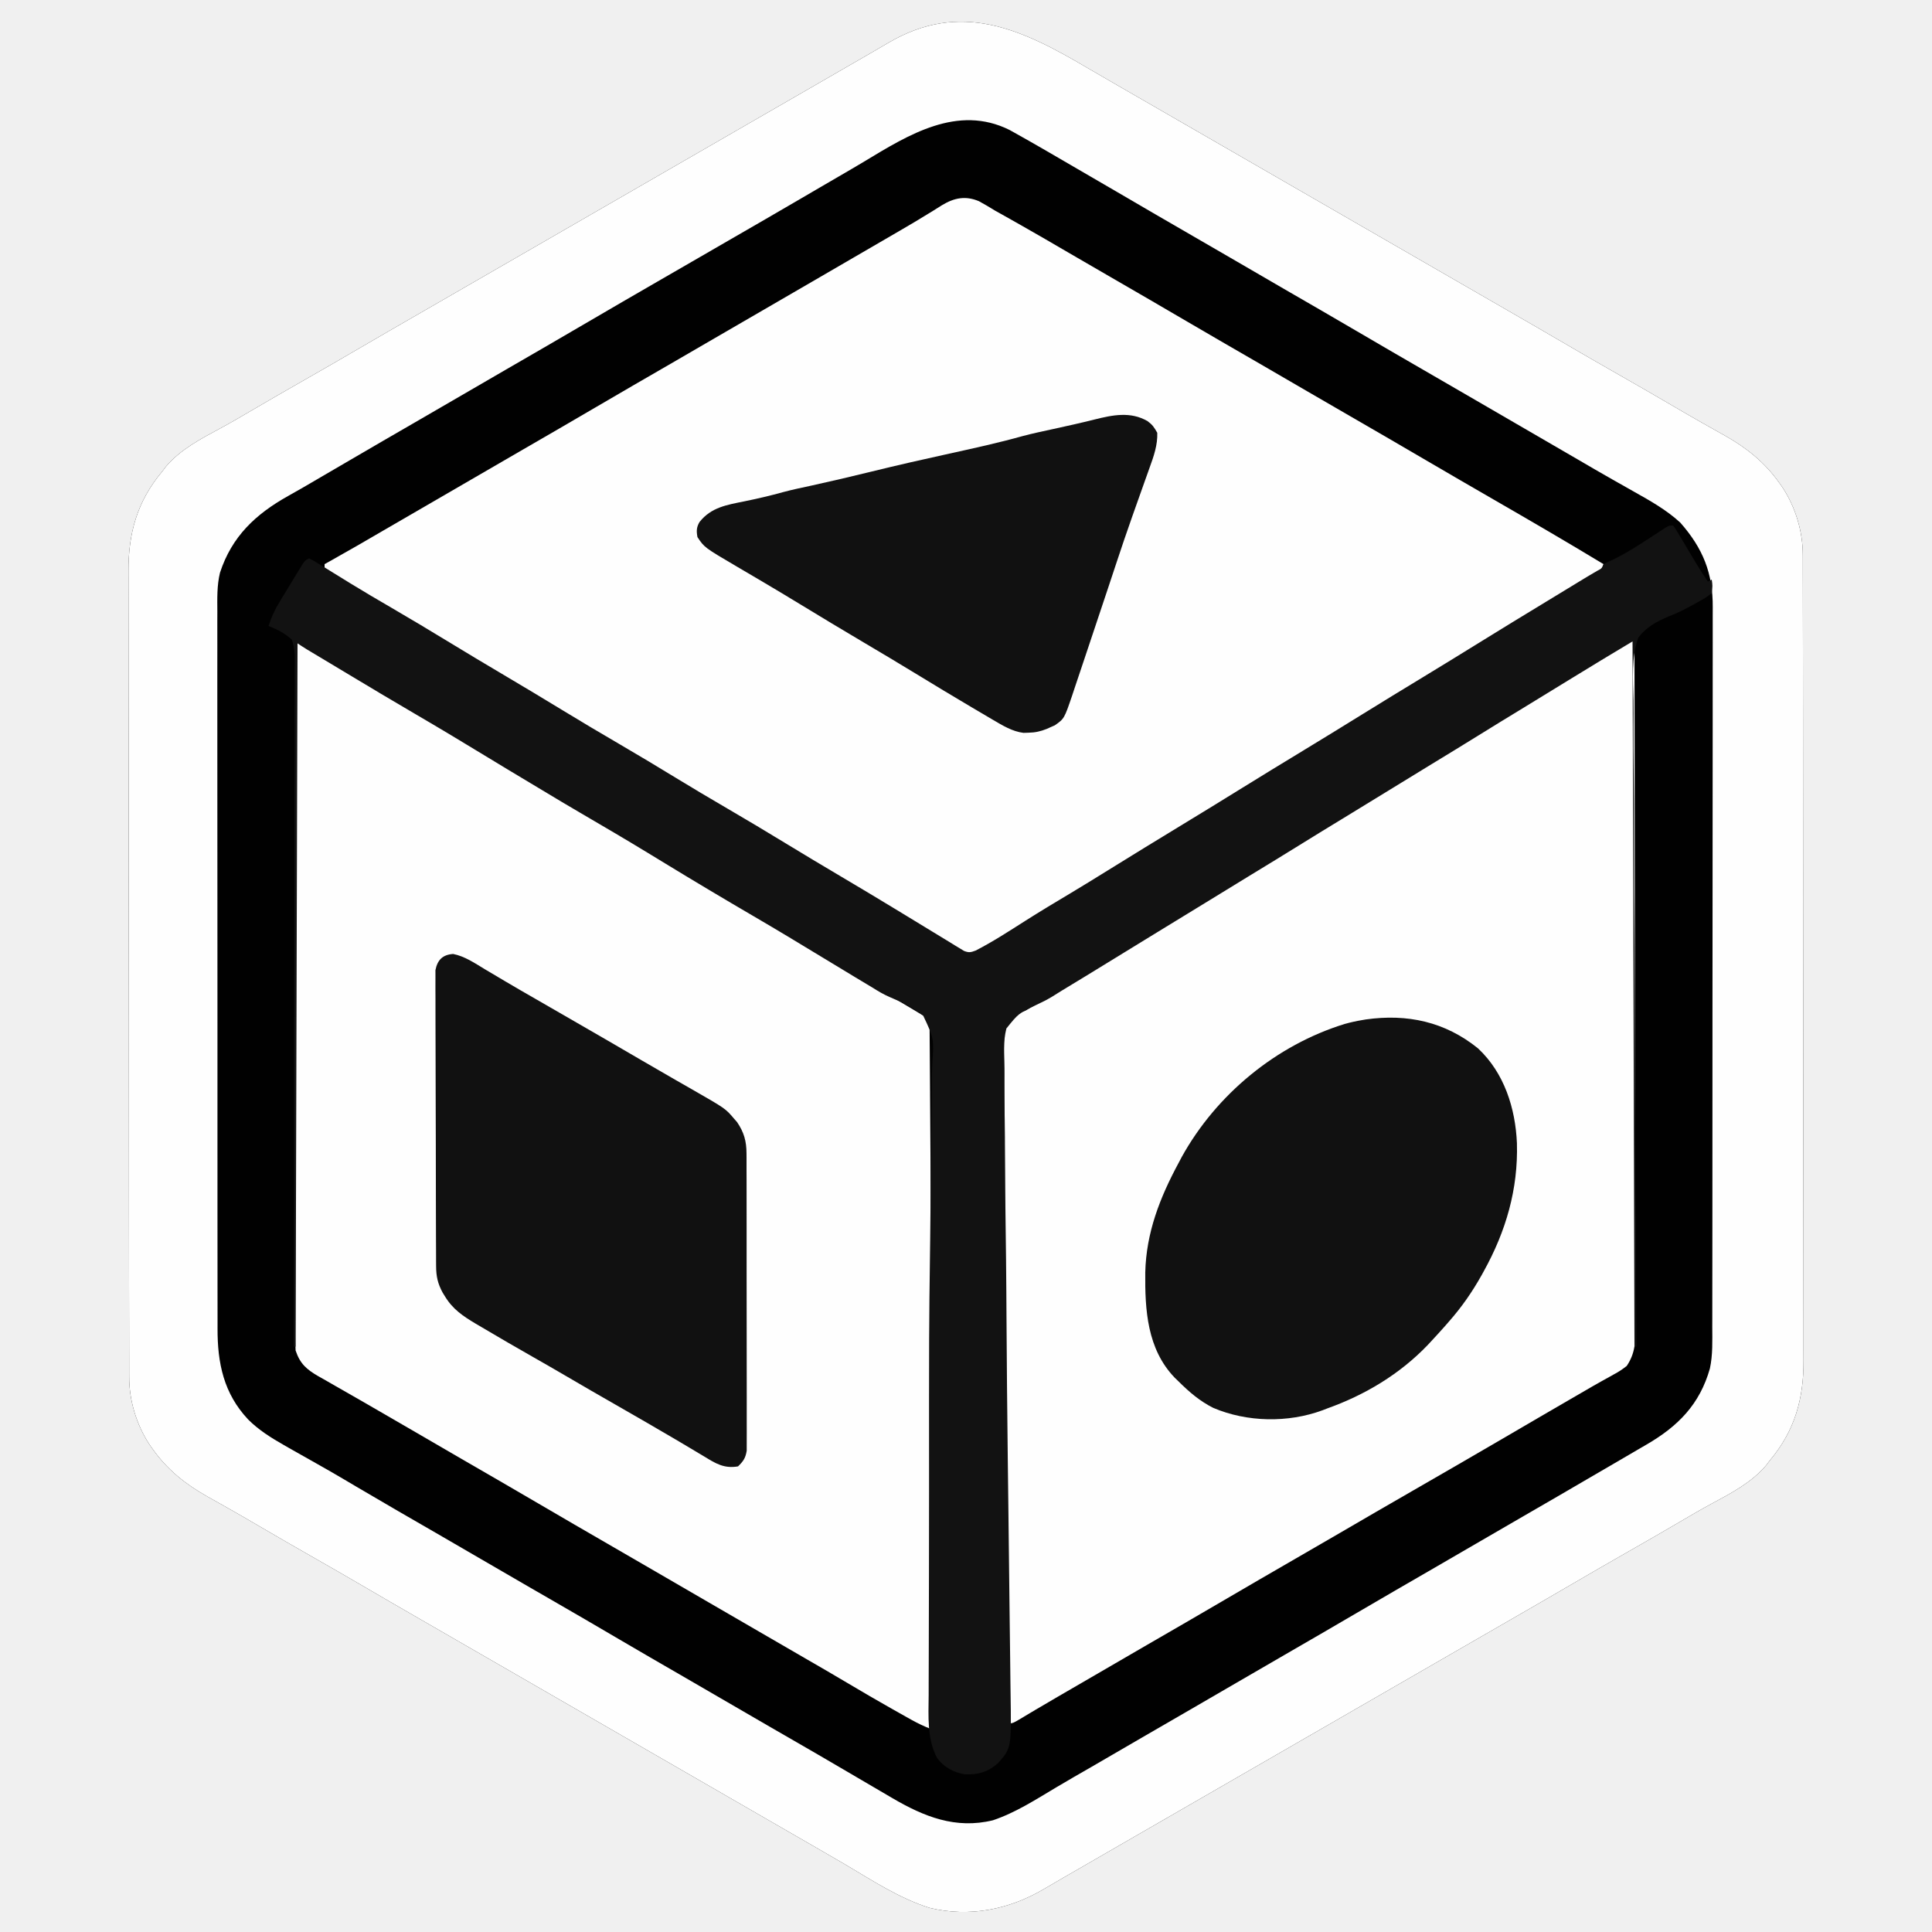
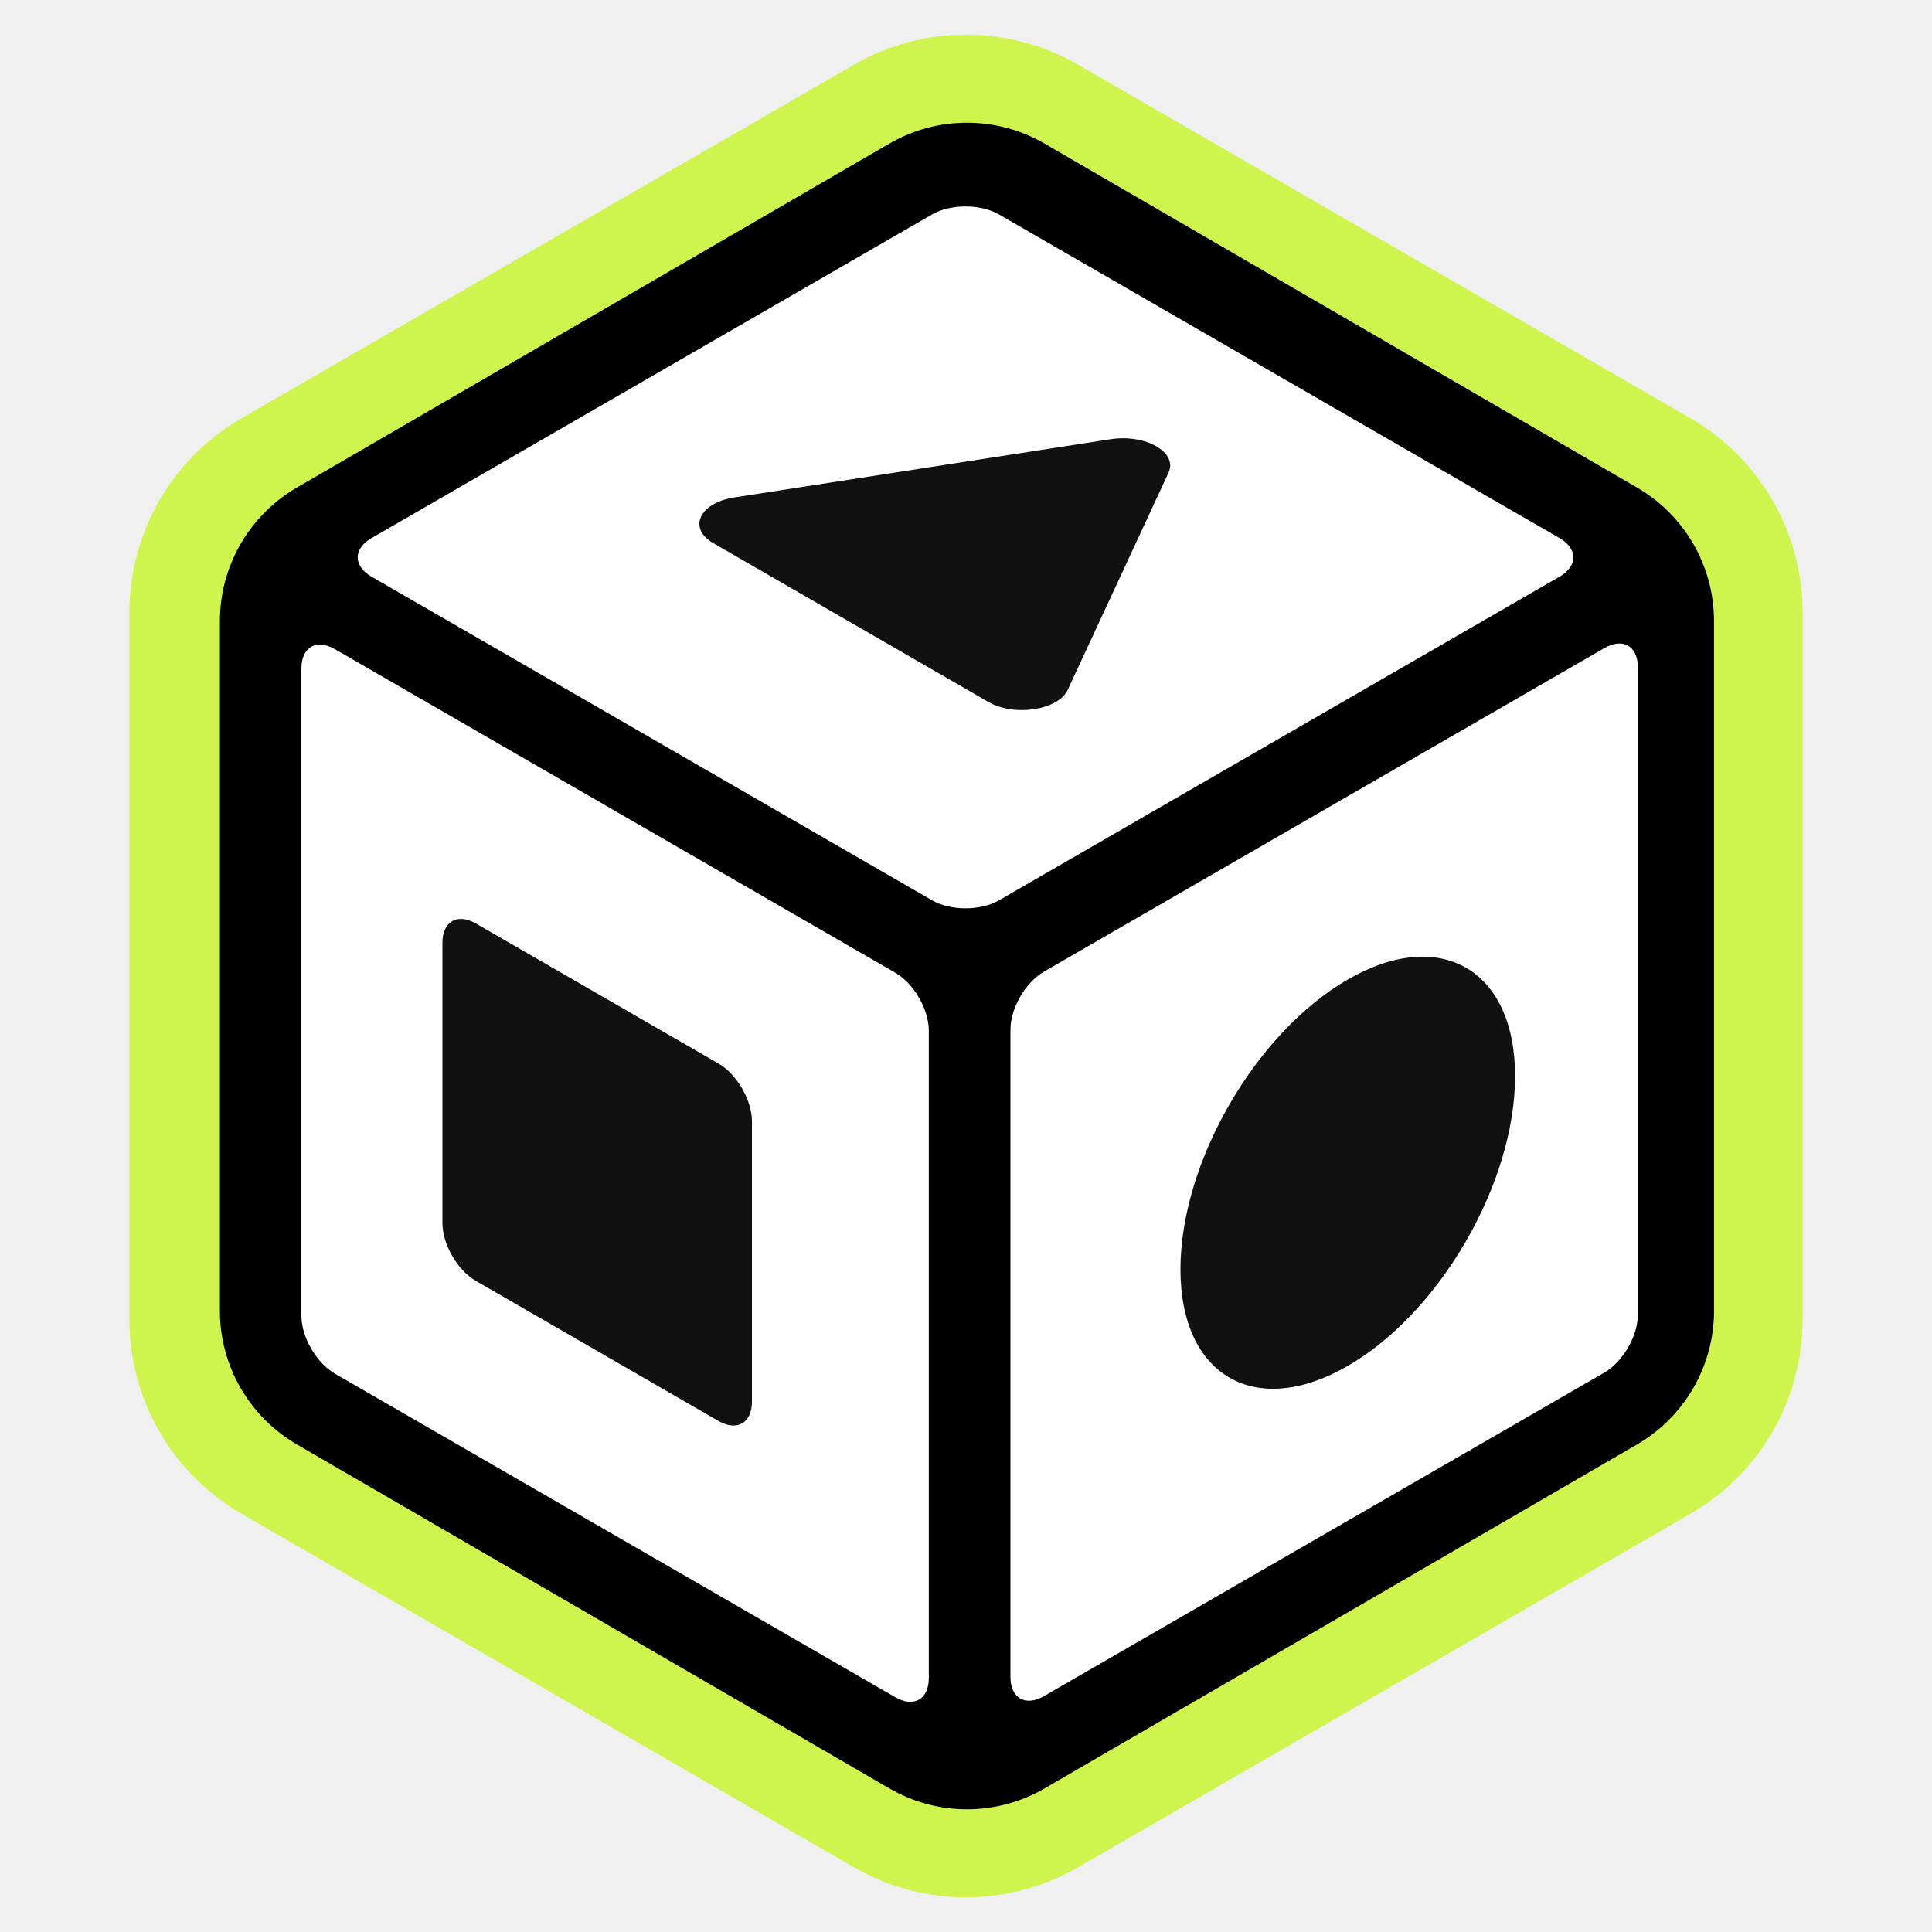
- <svg xmlns="http://www.w3.org/2000/svg" version="1.1" width="1000" height="1000">
-   <path d="M0 0 C5.345 3.141 10.717 6.234 16.09 9.327 C18.275 10.586 20.46 11.845 22.645 13.104 C23.73 13.73 24.815 14.355 25.933 14.999 C31.361 18.126 36.788 21.258 42.215 24.39 C44.381 25.64 46.548 26.89 48.715 28.14 C120.215 69.39 120.215 69.39 191.715 110.64 C192.788 111.258 193.86 111.877 194.965 112.515 C197.13 113.764 199.295 115.013 201.46 116.262 C206.901 119.402 212.342 122.54 217.785 125.675 C228.237 131.697 238.678 137.736 249.09 143.827 C257.767 148.902 266.481 153.912 275.215 158.89 C284.926 164.424 294.61 170.001 304.249 175.66 C308.929 178.404 313.618 181.128 318.345 183.791 C320.1 184.779 321.851 185.771 323.603 186.764 C325.806 188.011 328.013 189.249 330.225 190.478 C341.44 196.845 350.756 204.309 358.215 214.89 C358.759 215.658 359.303 216.426 359.863 217.218 C366.608 227.558 370.376 240.025 370.349 252.335 C370.351 253.079 370.354 253.823 370.356 254.59 C370.363 257.091 370.362 259.593 370.362 262.094 C370.365 263.903 370.369 265.711 370.373 267.52 C370.383 272.496 370.387 277.473 370.39 282.449 C370.393 287.814 370.403 293.179 370.412 298.544 C370.432 311.504 370.442 324.465 370.45 337.426 C370.455 343.531 370.46 349.635 370.465 355.74 C370.482 376.037 370.497 396.333 370.504 416.63 C370.506 421.897 370.508 427.164 370.51 432.431 C370.51 433.74 370.511 435.049 370.511 436.398 C370.52 457.598 370.545 478.798 370.578 499.997 C370.611 521.767 370.629 543.537 370.632 565.307 C370.634 577.528 370.643 589.749 370.668 601.97 C370.69 612.38 370.698 622.79 370.688 633.199 C370.684 638.508 370.686 643.816 370.705 649.124 C370.723 653.991 370.722 658.858 370.706 663.725 C370.704 665.478 370.708 667.232 370.72 668.985 C370.846 688.805 366.225 705.414 353.215 720.89 C352.601 721.702 351.988 722.514 351.355 723.351 C343.901 732.192 333.278 737.748 323.25 743.147 C317.703 746.139 312.273 749.321 306.84 752.515 C297.998 757.699 289.121 762.817 280.215 767.89 C270.493 773.429 260.806 779.023 251.148 784.673 C240.624 790.827 230.061 796.913 219.497 802.999 C214.068 806.126 208.642 809.258 203.215 812.39 C201.048 813.64 198.882 814.89 196.715 816.14 C195.106 817.068 195.106 817.068 193.465 818.015 C110.59 865.827 110.59 865.827 27.715 913.64 C26.642 914.259 25.568 914.878 24.462 915.516 C22.304 916.761 20.145 918.006 17.987 919.251 C11.307 923.104 4.63 926.962 -2.046 930.822 C-5.328 932.717 -8.613 934.607 -11.898 936.495 C-15.451 938.538 -18.992 940.598 -22.516 942.69 C-40.566 953.309 -61.016 957.396 -81.66 952.39 C-97.401 947.423 -111.455 938.111 -125.57 929.779 C-130.915 926.638 -136.288 923.545 -141.66 920.452 C-143.845 919.193 -146.03 917.934 -148.215 916.675 C-149.3 916.05 -150.385 915.425 -151.503 914.781 C-156.932 911.653 -162.358 908.521 -167.785 905.39 C-169.952 904.14 -172.118 902.89 -174.285 901.64 C-221.952 874.14 -269.618 846.64 -317.285 819.14 C-318.358 818.521 -319.43 817.902 -320.536 817.264 C-322.701 816.015 -324.866 814.766 -327.031 813.517 C-332.471 810.378 -337.913 807.24 -343.355 804.104 C-353.807 798.082 -364.248 792.043 -374.66 785.952 C-383.338 780.877 -392.051 775.867 -400.785 770.89 C-410.496 765.355 -420.18 759.778 -429.819 754.119 C-434.499 751.375 -439.188 748.651 -443.916 745.988 C-445.67 745 -447.422 744.008 -449.173 743.015 C-451.376 741.769 -453.583 740.53 -455.795 739.302 C-467.01 732.935 -476.326 725.47 -483.785 714.89 C-484.329 714.121 -484.873 713.353 -485.434 712.562 C-492.178 702.222 -495.946 689.755 -495.919 677.445 C-495.923 676.328 -495.923 676.328 -495.927 675.19 C-495.933 672.688 -495.933 670.187 -495.932 667.685 C-495.936 665.877 -495.939 664.068 -495.943 662.26 C-495.953 657.283 -495.957 652.307 -495.96 647.33 C-495.964 641.965 -495.973 636.6 -495.982 631.235 C-496.002 618.275 -496.012 605.314 -496.021 592.354 C-496.025 586.249 -496.031 580.144 -496.036 574.039 C-496.053 553.743 -496.067 533.446 -496.075 513.15 C-496.076 507.882 -496.078 502.615 -496.08 497.348 C-496.081 496.039 -496.081 494.73 -496.082 493.381 C-496.09 472.181 -496.115 450.982 -496.148 429.782 C-496.181 408.012 -496.199 386.242 -496.202 364.472 C-496.204 352.251 -496.213 340.03 -496.239 327.809 C-496.26 317.399 -496.268 306.99 -496.259 296.58 C-496.254 291.272 -496.256 285.964 -496.275 280.656 C-496.293 275.788 -496.292 270.921 -496.277 266.054 C-496.274 264.301 -496.278 262.548 -496.29 260.795 C-496.417 240.974 -491.796 224.365 -478.785 208.89 C-478.172 208.078 -477.558 207.265 -476.926 206.429 C-469.471 197.587 -458.849 192.031 -448.82 186.632 C-443.273 183.64 -437.843 180.458 -432.41 177.265 C-423.568 172.081 -414.691 166.963 -405.785 161.89 C-396.064 156.35 -386.376 150.756 -376.718 145.106 C-366.194 138.952 -355.631 132.866 -345.067 126.781 C-339.639 123.653 -334.212 120.521 -328.785 117.39 C-326.619 116.14 -324.452 114.89 -322.285 113.64 C-321.213 113.021 -320.14 112.402 -319.035 111.765 C-263.785 79.89 -208.535 48.015 -153.285 16.14 C-152.212 15.52 -151.139 14.901 -150.033 14.263 C-147.874 13.018 -145.716 11.773 -143.557 10.528 C-136.877 6.675 -130.2 2.817 -123.524 -1.043 C-120.242 -2.938 -116.957 -4.827 -113.672 -6.716 C-110.119 -8.758 -106.579 -10.819 -103.055 -12.911 C-65.531 -34.986 -34.077 -20.114 0 0 Z " fill="#010101" transform="translate(562.7852,35.11035)" />
-   <path d="M0 0 C2.833 1.525 5.561 3.165 8.296 4.857 C10.046 5.844 11.8 6.823 13.558 7.794 C15.367 8.814 17.176 9.835 18.984 10.857 C20.465 11.694 20.465 11.694 21.977 12.549 C30.056 17.129 38.086 21.792 46.102 26.484 C53.483 30.804 60.884 35.089 68.296 39.357 C81.646 47.048 94.953 54.812 108.255 62.586 C120.677 69.845 133.118 77.07 145.585 84.251 C153.826 89.001 162.045 93.788 170.257 98.587 C177.589 102.869 184.939 107.119 192.296 111.357 C205.646 119.048 218.953 126.812 232.255 134.586 C243.585 141.207 254.926 147.806 266.296 154.357 C285.393 165.363 304.431 176.456 323.296 187.857 C321.988 191.782 320.508 192.187 316.96 194.228 C315.843 194.879 314.726 195.529 313.574 196.199 C312.979 196.541 312.383 196.882 311.769 197.234 C308.65 199.023 305.548 200.842 302.445 202.658 C301.825 203.019 301.205 203.381 300.567 203.753 C295.49 206.723 290.499 209.81 285.546 212.982 C275.881 219.154 266.087 225.106 256.28 231.048 C251.24 234.104 246.206 237.168 241.171 240.232 C240.272 240.778 239.374 241.325 238.448 241.888 C231.382 246.186 224.337 250.518 217.296 254.857 C203.649 263.267 189.999 271.669 176.297 279.988 C169.279 284.25 162.285 288.549 155.296 292.857 C141.65 301.267 127.999 309.669 114.297 317.988 C107.279 322.25 100.285 326.549 93.296 330.857 C79.65 339.267 65.999 347.669 52.297 355.988 C45.279 360.25 38.286 364.55 31.296 368.857 C29.071 370.226 26.846 371.594 24.62 372.962 C23.525 373.636 22.43 374.309 21.302 375.003 C19.07 376.376 16.839 377.748 14.607 379.121 C12.974 380.125 12.974 380.125 11.308 381.15 C10.271 381.783 9.233 382.417 8.165 383.069 C6.388 384.176 4.629 385.312 2.9 386.492 C2.212 386.959 1.524 387.426 0.816 387.908 C0.246 388.313 -0.324 388.718 -0.912 389.135 C-3.538 390.193 -5.023 389.696 -7.704 388.857 C-10.382 387.453 -10.382 387.453 -13.298 385.638 C-14.395 384.962 -15.493 384.286 -16.624 383.589 C-17.206 383.226 -17.788 382.863 -18.387 382.49 C-21.525 380.534 -24.677 378.603 -27.829 376.669 C-28.481 376.269 -29.133 375.868 -29.805 375.455 C-36.545 371.321 -43.369 367.333 -50.204 363.357 C-60.277 357.487 -70.277 351.51 -80.228 345.437 C-91.245 338.717 -102.327 332.112 -113.432 325.539 C-114.696 324.791 -115.959 324.043 -117.223 323.294 C-118.154 322.743 -118.154 322.743 -119.104 322.181 C-124.108 319.217 -129.095 316.226 -134.08 313.229 C-138.439 310.611 -142.808 308.01 -147.184 305.419 C-147.807 305.051 -148.429 304.683 -149.07 304.303 C-150.35 303.545 -151.629 302.788 -152.909 302.031 C-163.984 295.473 -175.026 288.867 -186.016 282.169 C-198.322 274.671 -210.705 267.307 -223.113 259.979 C-229.626 256.131 -236.135 252.278 -242.641 248.419 C-243.315 248.02 -243.988 247.621 -244.682 247.21 C-254.742 241.241 -264.758 235.202 -274.746 229.115 C-283.26 223.928 -291.81 218.806 -300.391 213.732 C-301.487 213.082 -302.583 212.433 -303.712 211.764 C-308.845 208.723 -313.984 205.69 -319.139 202.686 C-320.922 201.645 -322.703 200.599 -324.482 199.551 C-326.713 198.238 -328.948 196.934 -331.189 195.64 C-332.177 195.055 -333.166 194.471 -334.184 193.869 C-335.498 193.102 -335.498 193.102 -336.837 192.321 C-337.453 191.838 -338.069 191.355 -338.704 190.857 C-338.704 189.867 -338.704 188.877 -338.704 187.857 C-337.827 187.37 -336.951 186.882 -336.048 186.38 C-326.719 181.174 -317.477 175.829 -308.257 170.435 C-300.755 166.048 -293.235 161.694 -285.704 157.357 C-277.356 152.549 -269.021 147.718 -260.704 142.857 C-252.386 137.996 -244.052 133.166 -235.704 128.357 C-223.344 121.236 -211.019 114.055 -198.704 106.857 C-185.296 99.02 -171.872 91.214 -158.415 83.463 C-151.165 79.284 -143.929 75.08 -136.704 70.857 C-128.386 65.996 -120.052 61.165 -111.704 56.357 C-102.202 50.883 -92.719 45.377 -83.251 39.845 C-77.243 36.336 -71.228 32.839 -65.204 29.357 C-59.06 25.806 -52.925 22.241 -46.798 18.662 C-44.746 17.465 -42.692 16.271 -40.637 15.079 C-35.821 12.284 -31.035 9.46 -26.305 6.521 C-25.462 6.007 -24.619 5.492 -23.751 4.962 C-22.195 4.012 -20.65 3.044 -19.118 2.056 C-12.818 -1.754 -6.961 -2.943 0 0 Z " fill="#FEFEFE" transform="translate(506.7039,104.1431)" />
-   <path d="M0 0 C5.345 3.141 10.717 6.234 16.09 9.327 C18.275 10.586 20.46 11.845 22.645 13.104 C23.73 13.73 24.815 14.355 25.933 14.999 C31.361 18.126 36.788 21.258 42.215 24.39 C44.381 25.64 46.548 26.89 48.715 28.14 C120.215 69.39 120.215 69.39 191.715 110.64 C192.788 111.258 193.86 111.877 194.965 112.515 C197.13 113.764 199.295 115.013 201.46 116.262 C206.901 119.402 212.342 122.54 217.785 125.675 C228.237 131.697 238.678 137.736 249.09 143.827 C257.767 148.902 266.481 153.912 275.215 158.89 C284.926 164.424 294.61 170.001 304.249 175.66 C308.929 178.404 313.618 181.128 318.345 183.791 C320.1 184.779 321.851 185.771 323.603 186.764 C325.806 188.011 328.013 189.249 330.225 190.478 C341.44 196.845 350.756 204.309 358.215 214.89 C358.759 215.658 359.303 216.426 359.863 217.218 C366.608 227.558 370.376 240.025 370.349 252.335 C370.351 253.079 370.354 253.823 370.356 254.59 C370.363 257.091 370.362 259.593 370.362 262.094 C370.365 263.903 370.369 265.711 370.373 267.52 C370.383 272.496 370.387 277.473 370.39 282.449 C370.393 287.814 370.403 293.179 370.412 298.544 C370.432 311.504 370.442 324.465 370.45 337.426 C370.455 343.531 370.46 349.635 370.465 355.74 C370.482 376.037 370.497 396.333 370.504 416.63 C370.506 421.897 370.508 427.164 370.51 432.431 C370.51 433.74 370.511 435.049 370.511 436.398 C370.52 457.598 370.545 478.798 370.578 499.997 C370.611 521.767 370.629 543.537 370.632 565.307 C370.634 577.528 370.643 589.749 370.668 601.97 C370.69 612.38 370.698 622.79 370.688 633.199 C370.684 638.508 370.686 643.816 370.705 649.124 C370.723 653.991 370.722 658.858 370.706 663.725 C370.704 665.478 370.708 667.232 370.72 668.985 C370.846 688.805 366.225 705.414 353.215 720.89 C352.601 721.702 351.988 722.514 351.355 723.351 C343.901 732.192 333.278 737.748 323.25 743.147 C317.703 746.139 312.273 749.321 306.84 752.515 C297.998 757.699 289.121 762.817 280.215 767.89 C270.493 773.429 260.806 779.023 251.148 784.673 C240.624 790.827 230.061 796.913 219.497 802.999 C214.068 806.126 208.642 809.258 203.215 812.39 C201.048 813.64 198.882 814.89 196.715 816.14 C195.106 817.068 195.106 817.068 193.465 818.015 C110.59 865.827 110.59 865.827 27.715 913.64 C26.642 914.259 25.568 914.878 24.462 915.516 C22.304 916.761 20.145 918.006 17.987 919.251 C11.307 923.104 4.63 926.962 -2.046 930.822 C-5.328 932.717 -8.613 934.607 -11.898 936.495 C-15.451 938.538 -18.992 940.598 -22.516 942.69 C-40.566 953.309 -61.016 957.396 -81.66 952.39 C-97.401 947.423 -111.455 938.111 -125.57 929.779 C-130.915 926.638 -136.288 923.545 -141.66 920.452 C-143.845 919.193 -146.03 917.934 -148.215 916.675 C-149.3 916.05 -150.385 915.425 -151.503 914.781 C-156.932 911.653 -162.358 908.521 -167.785 905.39 C-169.952 904.14 -172.118 902.89 -174.285 901.64 C-221.952 874.14 -269.618 846.64 -317.285 819.14 C-318.358 818.521 -319.43 817.902 -320.536 817.264 C-322.701 816.015 -324.866 814.766 -327.031 813.517 C-332.471 810.378 -337.913 807.24 -343.355 804.104 C-353.807 798.082 -364.248 792.043 -374.66 785.952 C-383.338 780.877 -392.051 775.867 -400.785 770.89 C-410.496 765.355 -420.18 759.778 -429.819 754.119 C-434.499 751.375 -439.188 748.651 -443.916 745.988 C-445.67 745 -447.422 744.008 -449.173 743.015 C-451.376 741.769 -453.583 740.53 -455.795 739.302 C-467.01 732.935 -476.326 725.47 -483.785 714.89 C-484.329 714.121 -484.873 713.353 -485.434 712.562 C-492.178 702.222 -495.946 689.755 -495.919 677.445 C-495.923 676.328 -495.923 676.328 -495.927 675.19 C-495.933 672.688 -495.933 670.187 -495.932 667.685 C-495.936 665.877 -495.939 664.068 -495.943 662.26 C-495.953 657.283 -495.957 652.307 -495.96 647.33 C-495.964 641.965 -495.973 636.6 -495.982 631.235 C-496.002 618.275 -496.012 605.314 -496.021 592.354 C-496.025 586.249 -496.031 580.144 -496.036 574.039 C-496.053 553.743 -496.067 533.446 -496.075 513.15 C-496.076 507.882 -496.078 502.615 -496.08 497.348 C-496.081 496.039 -496.081 494.73 -496.082 493.381 C-496.09 472.181 -496.115 450.982 -496.148 429.782 C-496.181 408.012 -496.199 386.242 -496.202 364.472 C-496.204 352.251 -496.213 340.03 -496.239 327.809 C-496.26 317.399 -496.268 306.99 -496.259 296.58 C-496.254 291.272 -496.256 285.964 -496.275 280.656 C-496.293 275.788 -496.292 270.921 -496.277 266.054 C-496.274 264.301 -496.278 262.548 -496.29 260.795 C-496.417 240.974 -491.796 224.365 -478.785 208.89 C-478.172 208.078 -477.558 207.265 -476.926 206.429 C-469.471 197.587 -458.849 192.031 -448.82 186.632 C-443.273 183.64 -437.843 180.458 -432.41 177.265 C-423.568 172.081 -414.691 166.963 -405.785 161.89 C-396.064 156.35 -386.376 150.756 -376.718 145.106 C-366.194 138.952 -355.631 132.866 -345.067 126.781 C-339.639 123.653 -334.212 120.521 -328.785 117.39 C-326.619 116.14 -324.452 114.89 -322.285 113.64 C-321.213 113.021 -320.14 112.402 -319.035 111.765 C-263.785 79.89 -208.535 48.015 -153.285 16.14 C-152.212 15.52 -151.139 14.901 -150.033 14.263 C-147.874 13.018 -145.716 11.773 -143.557 10.528 C-136.877 6.675 -130.2 2.817 -123.524 -1.043 C-120.242 -2.938 -116.957 -4.827 -113.672 -6.716 C-110.119 -8.758 -106.579 -10.819 -103.055 -12.911 C-65.531 -34.986 -34.077 -20.114 0 0 Z M-115.252 48.367 C-119.778 51.088 -124.346 53.734 -128.91 56.39 C-131.04 57.63 -133.171 58.871 -135.301 60.112 C-136.918 61.054 -136.918 61.054 -138.568 62.015 C-141.637 63.803 -144.703 65.594 -147.77 67.386 C-160.382 74.756 -173.022 82.077 -185.68 89.37 C-190.885 92.37 -196.087 95.377 -201.285 98.39 C-207.567 102.03 -213.854 105.66 -220.145 109.284 C-233.719 117.107 -247.26 124.984 -260.785 132.89 C-274.193 140.726 -287.617 148.532 -301.074 156.284 C-308.324 160.463 -315.56 164.667 -322.785 168.89 C-331.103 173.751 -339.437 178.581 -347.785 183.39 C-359.142 189.933 -370.47 196.525 -381.787 203.138 C-385.902 205.542 -390.021 207.942 -394.139 210.341 C-396.178 211.53 -398.215 212.721 -400.251 213.915 C-404.696 216.518 -409.145 219.103 -413.648 221.604 C-430.46 231.012 -442.781 242.518 -448.922 261.326 C-450.534 267.981 -450.331 274.705 -450.286 281.507 C-450.29 283.166 -450.296 284.825 -450.303 286.484 C-450.318 291.016 -450.308 295.547 -450.293 300.078 C-450.282 304.976 -450.294 309.874 -450.303 314.772 C-450.317 324.356 -450.31 333.94 -450.295 343.524 C-450.278 354.693 -450.281 365.862 -450.285 377.031 C-450.291 396.965 -450.276 416.9 -450.252 436.834 C-450.228 456.161 -450.221 475.488 -450.231 494.815 C-450.243 515.878 -450.245 536.941 -450.23 558.003 C-450.229 560.251 -450.227 562.499 -450.226 564.746 C-450.225 565.852 -450.224 566.958 -450.223 568.097 C-450.219 575.876 -450.22 583.655 -450.225 591.433 C-450.23 600.918 -450.224 610.403 -450.204 619.889 C-450.194 624.725 -450.189 629.561 -450.197 634.397 C-450.204 638.83 -450.197 643.263 -450.179 647.696 C-450.175 649.294 -450.176 650.891 -450.183 652.488 C-450.25 670.428 -447 686.149 -434.351 699.603 C-428.858 705.105 -422.498 709.06 -415.785 712.89 C-414.928 713.381 -414.07 713.872 -413.187 714.378 C-408.287 717.175 -403.372 719.946 -398.449 722.702 C-393.716 725.357 -389.018 728.063 -384.348 730.827 C-383.681 731.221 -383.015 731.615 -382.329 732.021 C-380.921 732.854 -379.513 733.687 -378.105 734.521 C-363.958 742.868 -349.732 751.084 -335.498 759.283 C-328.247 763.462 -321.011 767.667 -313.785 771.89 C-305.363 776.812 -296.924 781.705 -288.473 786.577 C-287.372 787.212 -286.272 787.846 -285.138 788.5 C-283 789.732 -280.861 790.964 -278.723 792.197 C-266.066 799.491 -253.445 806.844 -240.848 814.241 C-231.006 820.018 -221.135 825.743 -211.244 831.436 C-204.077 835.562 -196.926 839.716 -189.785 843.89 C-181.363 848.812 -172.924 853.705 -164.473 858.577 C-163.372 859.212 -162.272 859.846 -161.138 860.5 C-159 861.732 -156.861 862.964 -154.723 864.197 C-144.437 870.124 -134.165 876.073 -123.934 882.094 C-118.336 885.388 -112.731 888.669 -107.121 891.942 C-105.058 893.147 -102.997 894.353 -100.938 895.563 C-84.545 905.175 -68.172 911.775 -48.859 907.065 C-37.109 903.132 -26.521 896.24 -15.926 889.937 C-9.873 886.338 -3.767 882.834 2.34 879.327 C11.637 873.969 20.912 868.573 30.176 863.159 C38.601 858.239 47.05 853.364 55.504 848.495 C62.754 844.316 69.99 840.112 77.215 835.89 C85.532 831.029 93.867 826.198 102.215 821.39 C114.575 814.269 126.9 807.088 139.215 799.89 C152.622 792.053 166.046 784.247 179.503 776.495 C186.754 772.316 193.99 768.112 201.215 763.89 C209.532 759.029 217.867 754.198 226.215 749.39 C237.566 742.85 248.888 736.261 260.199 729.65 C263.328 727.824 266.461 726.002 269.594 724.183 C274.627 721.259 279.654 718.323 284.674 715.377 C286.234 714.464 287.796 713.553 289.361 712.648 C305.816 703.122 317.002 691.753 322.25 673.239 C323.799 666.115 323.498 658.84 323.482 651.589 C323.486 649.927 323.491 648.266 323.496 646.604 C323.508 642.053 323.508 637.502 323.506 632.95 C323.505 628.036 323.516 623.122 323.526 618.207 C323.542 608.585 323.548 598.963 323.549 589.341 C323.55 581.519 323.554 573.696 323.56 565.874 C323.578 543.687 323.587 521.5 323.586 499.312 C323.586 498.117 323.586 496.921 323.585 495.69 C323.585 494.493 323.585 493.296 323.585 492.062 C323.584 472.662 323.604 453.261 323.632 433.861 C323.66 413.931 323.674 394.002 323.673 374.073 C323.672 362.888 323.677 351.703 323.699 340.517 C323.717 330.995 323.721 321.472 323.708 311.95 C323.701 307.093 323.701 302.237 323.719 297.381 C323.734 292.931 323.731 288.48 323.714 284.03 C323.711 282.425 323.715 280.82 323.726 279.215 C323.841 261.512 318.643 248.712 306.949 235.409 C299.789 228.812 291.318 224.067 282.868 219.325 C279.77 217.586 276.681 215.83 273.59 214.077 C272.965 213.723 272.34 213.37 271.696 213.005 C265.798 209.663 259.94 206.254 254.09 202.827 C245.815 197.985 237.523 193.174 229.215 188.39 C219.876 183.011 210.558 177.597 201.254 172.159 C193.922 167.877 186.572 163.628 179.215 159.39 C165.865 151.698 152.558 143.935 139.256 136.16 C126.834 128.901 114.393 121.677 101.926 114.495 C93.685 109.746 85.466 104.959 77.254 100.159 C69.922 95.877 62.572 91.628 55.215 87.39 C41.865 79.698 28.558 71.935 15.256 64.16 C3.652 57.379 -7.962 50.616 -19.598 43.89 C-20.653 43.279 -21.708 42.668 -22.794 42.038 C-27.745 39.181 -32.708 36.348 -37.703 33.569 C-38.974 32.861 -38.974 32.861 -40.27 32.139 C-67.115 18.802 -92.525 34.632 -115.252 48.367 Z " fill="#FEFEFE" transform="translate(562.7852,35.11035)" />
-   <path d="M0 0 C2.206 1.258 4.411 2.516 6.616 3.774 C7.232 4.125 7.848 4.477 8.483 4.839 C14.485 8.265 20.435 11.779 26.375 15.312 C27.532 16 28.69 16.687 29.847 17.374 C32.299 18.829 34.75 20.285 37.201 21.742 C41.046 24.027 44.892 26.311 48.738 28.594 C52.728 30.962 56.718 33.33 60.707 35.7 C66.946 39.407 73.187 43.112 79.433 46.807 C105.271 62.091 105.271 62.091 114.922 68.228 C122.115 72.765 129.487 77.006 136.831 81.293 C148.661 88.199 160.421 95.216 172.154 102.286 C176.537 104.926 180.925 107.556 185.312 110.188 C190.063 113.037 194.812 115.887 199.559 118.742 C207.156 123.311 214.763 127.864 222.391 132.383 C223.044 132.77 223.698 133.158 224.372 133.557 C225.037 133.951 225.702 134.345 226.387 134.75 C238.066 141.67 249.721 148.623 261.312 155.688 C271.501 161.897 281.739 168.018 292.01 174.089 C300.063 178.848 308.101 183.631 316.125 188.438 C317.205 189.083 318.285 189.728 319.397 190.393 C320.382 190.984 321.368 191.575 322.383 192.184 C323.253 192.705 324.123 193.226 325.02 193.763 C327 195 327 195 328 196 C328.108 197.493 328.147 198.992 328.158 200.489 C328.168 201.468 328.178 202.447 328.188 203.455 C328.194 204.547 328.199 205.638 328.205 206.762 C328.22 208.492 328.22 208.492 328.235 210.257 C328.262 213.494 328.284 216.731 328.303 219.969 C328.321 222.778 328.342 225.587 328.363 228.396 C328.427 236.999 328.481 245.602 328.532 254.205 C328.557 258.342 328.584 262.48 328.61 266.618 C329.253 365.41 329.095 464.206 329 563 C325.445 561.606 322.15 560.066 318.816 558.199 C317.818 557.641 316.82 557.083 315.791 556.508 C314.193 555.607 314.193 555.607 312.562 554.688 C310.892 553.749 310.892 553.749 309.187 552.791 C301.192 548.28 293.267 543.66 285.379 538.965 C278.328 534.772 271.236 530.654 264.125 526.562 C255.735 521.734 247.357 516.885 239 512 C230.683 507.139 222.348 502.309 214 497.5 C204.661 492.121 195.344 486.707 186.039 481.27 C178.707 476.988 171.357 472.738 164 468.5 C150.65 460.809 137.343 453.045 124.041 445.271 C111.619 438.011 99.178 430.787 86.711 423.606 C78.472 418.857 70.254 414.071 62.043 409.272 C55.769 405.607 49.481 401.966 43.182 398.342 C39.916 396.461 36.653 394.575 33.391 392.688 C29.141 390.23 24.88 387.796 20.609 385.375 C18.614 384.23 16.619 383.084 14.625 381.938 C13.71 381.426 12.794 380.914 11.851 380.386 C5.696 376.821 2.303 373.908 0 367 C-0.093 364.968 -0.124 362.933 -0.123 360.899 C-0.125 359.615 -0.127 358.331 -0.129 357.007 C-0.126 355.574 -0.123 354.14 -0.12 352.706 C-0.121 351.19 -0.122 349.674 -0.123 348.157 C-0.125 343.98 -0.121 339.802 -0.116 335.625 C-0.112 331.124 -0.113 326.623 -0.114 322.121 C-0.114 314.32 -0.111 306.518 -0.106 298.716 C-0.098 287.436 -0.095 276.155 -0.094 264.875 C-0.092 246.575 -0.085 228.275 -0.075 209.974 C-0.066 192.194 -0.059 174.414 -0.055 156.635 C-0.055 155.539 -0.054 154.444 -0.054 153.315 C-0.053 147.82 -0.052 142.324 -0.05 136.829 C-0.04 91.219 -0.022 45.61 0 0 Z " fill="#FEFEFE" transform="translate(153,332)" />
-   <path d="M0 0 C0.092 46.745 0.162 93.49 0.204 140.235 C0.209 145.752 0.214 151.27 0.22 156.787 C0.221 157.886 0.222 158.984 0.223 160.116 C0.24 177.906 0.272 195.697 0.309 213.487 C0.346 231.739 0.368 249.991 0.376 268.243 C0.382 279.507 0.399 290.772 0.432 302.036 C0.453 309.758 0.459 317.48 0.454 325.202 C0.451 329.659 0.455 334.116 0.477 338.572 C0.496 342.654 0.497 346.734 0.484 350.816 C0.482 352.291 0.487 353.766 0.5 355.242 C0.563 363.208 0.515 369.273 -4 376 C-6.251 377.771 -8.081 379.008 -10.562 380.312 C-11.217 380.681 -11.872 381.049 -12.547 381.429 C-13.959 382.223 -15.377 383.008 -16.798 383.786 C-19.767 385.423 -22.693 387.13 -25.622 388.838 C-28.009 390.229 -30.403 391.612 -32.797 392.992 C-38.437 396.249 -44.063 399.529 -49.688 402.812 C-50.698 403.402 -51.708 403.991 -52.748 404.599 C-57.816 407.556 -62.883 410.516 -67.949 413.477 C-83.696 422.675 -99.488 431.794 -115.291 440.896 C-127.868 448.14 -140.43 455.407 -152.961 462.731 C-160.293 467.012 -167.643 471.262 -175 475.5 C-187.36 482.621 -199.685 489.802 -212 497 C-225.402 504.834 -238.821 512.637 -252.273 520.385 C-260.678 525.23 -269.062 530.109 -277.438 535.003 C-284.359 539.046 -291.291 543.07 -298.234 547.074 C-302.132 549.326 -306.016 551.598 -309.883 553.902 C-310.669 554.37 -311.456 554.838 -312.266 555.319 C-313.762 556.211 -315.256 557.106 -316.748 558.005 C-321.779 561 -321.779 561 -324 561 C-324.764 489.513 -325.402 418.024 -325.6 346.533 C-325.608 343.693 -325.616 340.853 -325.625 338.013 C-325.627 337.309 -325.629 336.605 -325.631 335.879 C-325.666 324.206 -325.74 312.533 -325.826 300.86 C-325.915 288.646 -325.966 276.433 -325.982 264.22 C-325.991 257.45 -326.017 250.68 -326.088 243.91 C-326.152 237.637 -326.169 231.365 -326.149 225.091 C-326.151 222.8 -326.169 220.508 -326.206 218.216 C-326.468 200.955 -326.468 200.955 -322.87 196.164 C-320.286 194.31 -317.952 193.155 -315 192 C-313.337 191.024 -311.686 190.027 -310.055 189 C-308.33 187.997 -306.603 186.997 -304.875 186 C-296.958 181.378 -289.133 176.634 -281.375 171.75 C-272.672 166.275 -263.922 160.885 -255.125 155.562 C-245.957 150.014 -236.809 144.437 -227.688 138.812 C-219.64 133.85 -211.58 128.909 -203.5 124 C-194.212 118.358 -184.954 112.669 -175.702 106.968 C-168.545 102.559 -161.372 98.176 -154.188 93.812 C-146.937 89.409 -139.707 84.974 -132.5 80.5 C-124.34 75.435 -116.146 70.427 -107.938 65.441 C-100.609 60.987 -93.301 56.5 -86 52 C-77.745 46.912 -69.476 41.846 -61.188 36.812 C-53.081 31.889 -45.006 26.918 -36.948 21.916 C-26.673 15.544 -16.344 9.259 -6 3 C-5.097 2.445 -4.194 1.89 -3.264 1.319 C-1 0 -1 0 0 0 Z " fill="#FEFEFE" transform="translate(846,331)" />
-   <path d="M0 0 C1.449 2.016 1.449 2.016 3.117 4.82 C4.028 6.336 4.028 6.336 4.957 7.883 C5.906 9.488 5.906 9.488 6.875 11.125 C8.121 13.212 9.369 15.298 10.617 17.383 C11.202 18.362 11.787 19.34 12.39 20.349 C14.179 23.295 16.045 26.161 18 29 C18.66 28.67 19.32 28.34 20 28 C20.449 31.211 20.449 31.211 20 35 C17.553 36.982 15.573 38.227 12.812 39.625 C11.737 40.233 11.737 40.233 10.64 40.854 C6.35 43.279 2.143 45.376 -2.465 47.132 C-8.599 49.744 -13.898 52.62 -18 58 C-21.715 68.222 -20.765 79.824 -20.522 90.536 C-20.443 95.03 -20.487 99.524 -20.515 104.018 C-20.547 111.794 -20.503 119.566 -20.406 127.341 C-20.265 138.582 -20.242 149.821 -20.246 161.062 C-20.25 179.302 -20.16 197.541 -20.011 215.78 C-19.867 233.492 -19.767 251.203 -19.726 268.915 C-19.723 270.554 -19.723 270.554 -19.719 272.226 C-19.706 277.709 -19.695 283.192 -19.684 288.674 C-19.59 334.117 -19.345 379.558 -19 425 C-19.33 425 -19.66 425 -20 425 C-20.33 304.55 -20.66 184.1 -21 60 C-37.453 69.864 -37.453 69.864 -53.812 79.875 C-62.129 85.007 -70.459 90.115 -78.812 95.188 C-86.063 99.591 -93.293 104.026 -100.5 108.5 C-108.66 113.565 -116.854 118.573 -125.062 123.559 C-132.391 128.013 -139.699 132.5 -147 137 C-155.255 142.088 -163.524 147.154 -171.812 152.188 C-179.063 156.591 -186.293 161.026 -193.5 165.5 C-201.66 170.565 -209.854 175.573 -218.062 180.559 C-225.391 185.013 -232.699 189.5 -240 194 C-249.087 199.601 -258.193 205.169 -267.316 210.711 C-275.662 215.785 -283.979 220.905 -292.293 226.03 C-300.332 230.983 -308.391 235.902 -316.475 240.781 C-318.186 241.818 -319.882 242.879 -321.565 243.962 C-324.254 245.558 -326.835 246.867 -329.663 248.169 C-338.871 252.602 -338.871 252.602 -345.091 260.338 C-346.816 267.172 -346.392 274.177 -346.173 281.164 C-346.169 283.515 -346.174 285.865 -346.186 288.215 C-346.196 294.609 -346.088 300.995 -345.959 307.387 C-345.846 313.499 -345.84 319.611 -345.823 325.724 C-345.786 337.951 -345.664 350.176 -345.488 362.403 C-345.322 374.006 -345.192 385.608 -345.119 397.212 C-345.115 397.914 -345.11 398.616 -345.106 399.339 C-345.084 402.875 -345.062 406.411 -345.041 409.947 C-344.899 433.771 -344.681 457.593 -344.396 481.415 C-344.388 482.095 -344.38 482.776 -344.372 483.477 C-344.275 491.633 -344.175 499.789 -344.074 507.945 C-343.843 526.77 -343.617 545.595 -343.415 564.421 C-343.34 571.389 -343.254 578.358 -343.16 585.326 C-343.104 589.573 -343.058 593.82 -343.013 598.067 C-342.991 600.006 -342.965 601.945 -342.936 603.885 C-342.498 632.705 -342.498 632.705 -349.242 640.41 C-354.424 645.096 -359.579 646.704 -366.543 646.383 C-372.346 645.479 -377.451 642.714 -380.981 637.909 C-386.266 628.005 -385.404 616.191 -385.325 605.329 C-385.322 603.455 -385.321 601.58 -385.321 599.705 C-385.318 594.602 -385.297 589.498 -385.272 584.394 C-385.248 578.931 -385.242 573.469 -385.234 568.006 C-385.22 559.85 -385.201 551.695 -385.175 543.539 C-385.128 528.931 -385.117 514.323 -385.123 499.715 C-385.155 416.251 -385.155 416.251 -384.615 375.263 C-384.596 373.839 -384.596 373.839 -384.577 372.387 C-384.565 371.448 -384.552 370.508 -384.54 369.541 C-384.39 357.937 -384.313 346.333 -384.248 334.728 C-384.194 325.718 -384.07 316.713 -383.857 307.705 C-383.718 301.631 -383.658 295.559 -383.661 289.483 C-383.66 286.039 -383.625 282.606 -383.489 279.165 C-382.57 265.494 -382.57 265.494 -388.167 253.662 C-393.47 249.514 -399.248 246.681 -405.439 244.101 C-408.724 242.689 -411.616 240.958 -414.633 239.047 C-416.001 238.226 -416.001 238.226 -417.397 237.389 C-418.298 236.848 -419.198 236.307 -420.125 235.75 C-421.149 235.136 -422.173 234.521 -423.228 233.888 C-428.758 230.565 -434.28 227.226 -439.789 223.867 C-451.7 216.607 -463.641 209.409 -475.688 202.375 C-491.133 193.356 -506.489 184.193 -521.762 174.883 C-524.091 173.463 -526.42 172.044 -528.75 170.625 C-529.327 170.273 -529.904 169.922 -530.498 169.56 C-542.123 162.483 -553.858 155.601 -565.609 148.738 C-572.162 144.911 -578.677 141.029 -585.171 137.103 C-587.228 135.862 -589.29 134.628 -591.352 133.395 C-598.744 128.971 -606.129 124.536 -613.484 120.051 C-626.098 112.36 -638.754 104.757 -651.513 97.309 C-663.091 90.55 -674.597 83.677 -686.08 76.758 C-689.015 74.991 -691.954 73.229 -694.895 71.469 C-696.284 70.637 -696.284 70.637 -697.701 69.788 C-699.433 68.751 -701.166 67.715 -702.899 66.678 C-703.662 66.221 -704.425 65.764 -705.211 65.293 C-705.874 64.896 -706.537 64.499 -707.22 64.091 C-708.838 63.099 -710.421 62.052 -712 61 C-712.33 181.12 -712.66 301.24 -713 425 C-713.33 425 -713.66 425 -714 425 C-713.998 424.228 -713.995 423.456 -713.993 422.661 C-713.85 376.934 -713.769 331.206 -713.769 285.479 C-713.769 279.99 -713.769 274.501 -713.768 269.012 C-713.768 267.92 -713.768 266.827 -713.768 265.701 C-713.764 248 -713.718 230.3 -713.656 212.599 C-713.594 194.441 -713.577 176.283 -713.602 158.125 C-713.616 146.917 -713.595 135.71 -713.528 124.502 C-713.486 116.82 -713.488 109.139 -713.524 101.456 C-713.544 97.021 -713.544 92.589 -713.492 88.154 C-713.445 84.093 -713.453 80.036 -713.505 75.975 C-713.514 74.507 -713.503 73.038 -713.469 71.57 C-713.374 67.124 -713.453 63.191 -715 59 C-718.657 55.752 -722.468 53.785 -727 52 C-725.534 47.392 -723.68 43.433 -721.156 39.324 C-720.786 38.714 -720.417 38.103 -720.036 37.474 C-719.259 36.194 -718.479 34.916 -717.696 33.639 C-716.496 31.681 -715.308 29.715 -714.121 27.748 C-713.363 26.502 -712.604 25.257 -711.844 24.012 C-711.311 23.129 -711.311 23.129 -710.767 22.228 C-708.23 18.115 -708.23 18.115 -706 17 C-703.663 18.177 -703.663 18.177 -700.699 20.023 C-699.592 20.706 -698.485 21.389 -697.344 22.092 C-696.749 22.463 -696.155 22.834 -695.543 23.217 C-692.366 25.2 -689.172 27.157 -685.98 29.117 C-685.319 29.524 -684.658 29.931 -683.977 30.35 C-677.212 34.505 -670.362 38.509 -663.5 42.5 C-653.423 48.372 -643.418 54.352 -633.462 60.428 C-624.017 66.19 -614.522 71.865 -605 77.5 C-594.898 83.478 -584.833 89.51 -574.812 95.625 C-564.831 101.716 -554.779 107.674 -544.676 113.563 C-535.139 119.125 -525.683 124.808 -516.26 130.562 C-507.396 135.973 -498.472 141.27 -489.5 146.5 C-479.424 152.375 -469.418 158.352 -459.462 164.428 C-450.017 170.19 -440.522 175.865 -431 181.5 C-421.344 187.215 -411.714 192.968 -402.131 198.806 C-400.397 199.861 -398.663 200.915 -396.928 201.968 C-387.845 207.481 -387.845 207.481 -383.72 210.014 C-380.653 211.895 -377.578 213.762 -374.5 215.625 C-373.138 216.47 -373.138 216.47 -371.748 217.332 C-370.913 217.833 -370.079 218.335 -369.219 218.852 C-368.496 219.293 -367.774 219.735 -367.029 220.19 C-364.532 221.187 -363.482 220.94 -361 220 C-352.17 215.48 -343.823 210.041 -335.466 204.715 C-327.915 199.913 -320.25 195.316 -312.566 190.73 C-305.927 186.767 -299.352 182.7 -292.782 178.624 C-279.786 170.56 -266.75 162.569 -253.679 154.628 C-243.363 148.358 -233.071 142.051 -222.812 135.688 C-212.472 129.274 -202.079 122.947 -191.679 116.628 C-181.363 110.358 -171.071 104.051 -160.812 97.688 C-150.472 91.274 -140.079 84.947 -129.679 78.628 C-119.363 72.358 -109.071 66.051 -98.812 59.688 C-88.573 53.337 -78.285 47.068 -67.986 40.814 C-61.804 37.058 -55.626 33.293 -49.448 29.53 C-48.545 28.98 -47.641 28.43 -46.711 27.863 C-45.92 27.382 -45.129 26.9 -44.314 26.404 C-42.647 25.392 -40.963 24.41 -39.268 23.446 C-36.886 22.201 -36.886 22.201 -36 20 C-34.463 19.199 -32.893 18.462 -31.312 17.75 C-23.606 14.032 -16.546 9.351 -9.392 4.675 C-8.003 3.772 -8.003 3.772 -6.586 2.852 C-5.751 2.303 -4.916 1.755 -4.056 1.19 C-2 0 -2 0 0 0 Z " fill="#121212" transform="translate(866,272)" />
-   <path d="M0 0 C13.624 12.738 19.378 31.033 20.152 49.121 C20.818 72.939 14.466 94.652 2.992 115.379 C2.632 116.03 2.272 116.682 1.901 117.353 C-2.976 126.059 -8.388 133.874 -15.008 141.379 C-15.75 142.231 -16.493 143.083 -17.258 143.961 C-19.475 146.467 -21.727 148.931 -24.008 151.379 C-24.704 152.129 -25.4 152.879 -26.117 153.652 C-40.573 168.688 -58.457 179.39 -78.008 186.379 C-78.825 186.695 -79.642 187.011 -80.484 187.336 C-98.361 193.934 -119.575 193.522 -137.027 186.094 C-143.99 182.598 -149.515 177.853 -155.008 172.379 C-155.657 171.752 -156.307 171.126 -156.977 170.48 C-171.279 155.614 -172.415 135.335 -172.219 115.984 C-171.746 95.43 -164.662 77.296 -155.008 59.379 C-154.454 58.331 -153.899 57.283 -153.328 56.203 C-135.384 23.793 -104.34 -1.729 -69.008 -12.621 C-66.022 -13.452 -63.065 -14.118 -60.008 -14.621 C-59.365 -14.732 -58.721 -14.843 -58.059 -14.957 C-36.572 -17.986 -17.078 -13.789 0 0 Z " fill="#111111" transform="translate(765.0078,542.6211)" />
-   <path d="M0 0 C6.019 1.212 11.121 4.715 16.305 7.852 C17.452 8.532 18.601 9.211 19.75 9.889 C22.133 11.295 24.513 12.708 26.89 14.126 C32.368 17.386 37.902 20.551 43.43 23.727 C45.594 24.975 47.758 26.224 49.922 27.473 C54.28 29.987 58.64 32.5 63 35.012 C74.472 41.622 85.93 48.254 97.358 54.94 C102.691 58.057 108.035 61.154 113.395 64.227 C113.978 64.561 114.562 64.896 115.163 65.241 C117.978 66.857 120.795 68.47 123.615 70.078 C140.918 80.003 140.918 80.003 145.305 85.164 C145.838 85.771 146.372 86.378 146.922 87.004 C150.534 92.328 151.804 96.862 151.817 103.261 C151.825 104.269 151.825 104.269 151.834 105.298 C151.848 107.531 151.841 109.763 151.834 111.997 C151.839 113.605 151.846 115.214 151.855 116.823 C151.872 121.178 151.871 125.533 151.866 129.888 C151.863 133.526 151.869 137.165 151.875 140.803 C151.889 149.385 151.887 157.967 151.876 166.548 C151.864 175.4 151.878 184.252 151.905 193.104 C151.927 200.709 151.934 208.314 151.928 215.919 C151.925 220.46 151.927 225 151.944 229.54 C151.96 233.806 151.956 238.073 151.937 242.339 C151.933 243.905 151.936 245.47 151.947 247.035 C151.96 249.173 151.949 251.309 151.931 253.446 C151.931 254.642 151.93 255.838 151.93 257.07 C151.324 260.891 150.199 262.56 147.43 265.227 C140.291 266.462 135.903 263.779 129.93 260.102 C129.026 259.565 128.122 259.029 127.191 258.477 C125.259 257.329 123.331 256.175 121.406 255.015 C116.444 252.034 111.434 249.137 106.43 246.227 C104.398 245.039 102.367 243.852 100.336 242.664 C94.886 239.485 89.413 236.348 83.93 233.227 C75.374 228.356 66.866 223.408 58.369 218.435 C52.779 215.168 47.174 211.931 41.543 208.737 C32.621 203.674 23.753 198.522 14.93 193.289 C13.86 192.662 12.791 192.035 11.69 191.389 C5.064 187.435 -0.193 183.925 -4.258 177.227 C-4.851 176.268 -4.851 176.268 -5.457 175.289 C-8.011 170.558 -8.823 166.873 -8.844 161.471 C-8.85 160.804 -8.855 160.138 -8.86 159.452 C-8.875 157.226 -8.876 155.001 -8.877 152.775 C-8.884 151.177 -8.893 149.578 -8.902 147.98 C-8.924 143.643 -8.933 139.307 -8.938 134.97 C-8.941 132.26 -8.948 129.551 -8.955 126.841 C-8.979 117.388 -8.992 107.936 -8.996 98.483 C-8.999 89.671 -9.029 80.859 -9.071 72.047 C-9.106 64.48 -9.121 56.913 -9.122 49.346 C-9.123 44.827 -9.132 40.308 -9.16 35.789 C-9.186 31.541 -9.189 27.293 -9.172 23.044 C-9.171 21.485 -9.177 19.926 -9.193 18.367 C-9.214 16.238 -9.203 14.111 -9.185 11.982 C-9.187 10.791 -9.189 9.6 -9.191 8.373 C-8.139 3.042 -5.406 0.343 0 0 Z " fill="#111111" transform="translate(234.5703,493.7734)" />
-   <path d="M0 0 C2.554 1.897 3.329 3.089 5 6 C5.236 12.272 3.165 18.209 1.043 24.02 C0.744 24.862 0.446 25.705 0.138 26.573 C-0.503 28.38 -1.148 30.186 -1.797 31.99 C-3.543 36.843 -5.255 41.708 -6.973 46.57 C-7.32 47.551 -7.667 48.532 -8.025 49.542 C-10.794 57.371 -13.462 65.229 -16.066 73.115 C-17.242 76.678 -18.426 80.239 -19.609 83.801 C-19.862 84.56 -20.114 85.32 -20.374 86.102 C-23.92 96.775 -27.474 107.446 -31.061 118.105 C-32.134 121.293 -33.203 124.483 -34.265 127.675 C-35.46 131.263 -36.666 134.846 -37.875 138.43 C-38.232 139.509 -38.589 140.589 -38.956 141.701 C-43.133 153.991 -43.133 153.991 -48.035 157.426 C-48.704 157.718 -49.373 158.011 -50.062 158.312 C-51.07 158.771 -51.07 158.771 -52.098 159.238 C-55.442 160.577 -58.166 161.183 -61.75 161.25 C-62.98 161.289 -62.98 161.289 -64.234 161.328 C-69.985 160.646 -75.12 157.482 -80.043 154.586 C-80.6 154.259 -81.157 153.933 -81.731 153.596 C-83.553 152.527 -85.37 151.451 -87.188 150.375 C-88.482 149.612 -89.776 148.85 -91.071 148.087 C-100.854 142.315 -110.568 136.435 -120.264 130.519 C-129.136 125.11 -138.058 119.791 -147 114.5 C-158.173 107.888 -169.296 101.202 -180.378 94.438 C-186.751 90.554 -193.149 86.716 -199.578 82.926 C-200.302 82.499 -201.025 82.072 -201.771 81.631 C-205.292 79.554 -208.815 77.482 -212.344 75.418 C-229.401 65.399 -229.401 65.399 -233 60 C-233.564 56.898 -233.54 54.905 -231.902 52.16 C-225.893 44.581 -217.822 43.333 -208.75 41.5 C-202.022 40.119 -195.398 38.595 -188.783 36.746 C-183.854 35.425 -178.863 34.387 -173.875 33.312 C-163.567 31.059 -153.308 28.643 -143.062 26.125 C-129.621 22.824 -116.138 19.75 -102.617 16.79 C-89.907 14.005 -77.204 11.212 -64.669 7.71 C-59.445 6.32 -54.156 5.209 -48.875 4.062 C-41.745 2.506 -34.629 0.934 -27.551 -0.848 C-18.152 -3.193 -8.825 -5.154 0 0 Z " fill="#111111" transform="translate(594,218)" />
+ <svg xmlns="http://www.w3.org/2000/svg" width="1000" height="1000" viewBox="0 0 1000 1000" fill="none">
+   <path d="M442 33.486C477.891 12.765 522.109 12.765 558 33.486L875.013 216.514C910.903 237.235 933.013 275.53 933.013 316.973V683.027C933.013 724.47 910.903 762.765 875.013 783.486L558 966.514C522.109 987.235 477.891 987.235 442 966.514L124.987 783.486C89.097 762.765 66.987 724.47 66.987 683.027V316.973C66.987 275.53 89.097 237.235 124.987 216.514L442 33.486Z" fill="#CFF44E" />
+   <path d="M460.332 74.321C485.169 59.901 515.83 59.901 540.668 74.321L847.348 252.374C872.005 266.69 887.18 293.047 887.18 321.559V678.441C887.18 706.953 872.005 733.31 847.348 747.626L540.668 925.679C515.831 940.099 485.17 940.099 460.332 925.679L153.652 747.626C128.994 733.31 113.82 706.953 113.82 678.441V321.559C113.82 293.047 128.994 266.69 153.652 252.374L460.332 74.321Z" fill="black" />
+   <rect width="375" height="375" rx="20" transform="matrix(0.866025 -0.5 2.20305e-08 1 523 512.936)" fill="white" />
+   <rect width="375" height="375" rx="20" transform="matrix(0.866025 0.5 -2.20305e-08 1 156 326)" fill="white" />
+   <rect width="185" height="185" rx="20" transform="matrix(0.866025 0.5 -2.20305e-08 1 229 468)" fill="#111111" />
+   <circle cx="100" cy="100" r="100" transform="matrix(0.866025 -0.5 2.20305e-08 1 611 557)" fill="#111111" />
+   <rect width="375" height="375" rx="20" transform="matrix(0.866025 0.5 -0.866025 0.5 499.76 101)" fill="white" />
+   <path d="M574.826 227.34C593.04 224.522 609.706 234.145 604.826 244.66L552.667 357.046C547.787 367.562 525.02 371.084 511.687 363.386L369.187 281.114C355.853 273.416 361.954 260.271 380.167 257.454L574.826 227.34Z" fill="#111111" />
</svg>
